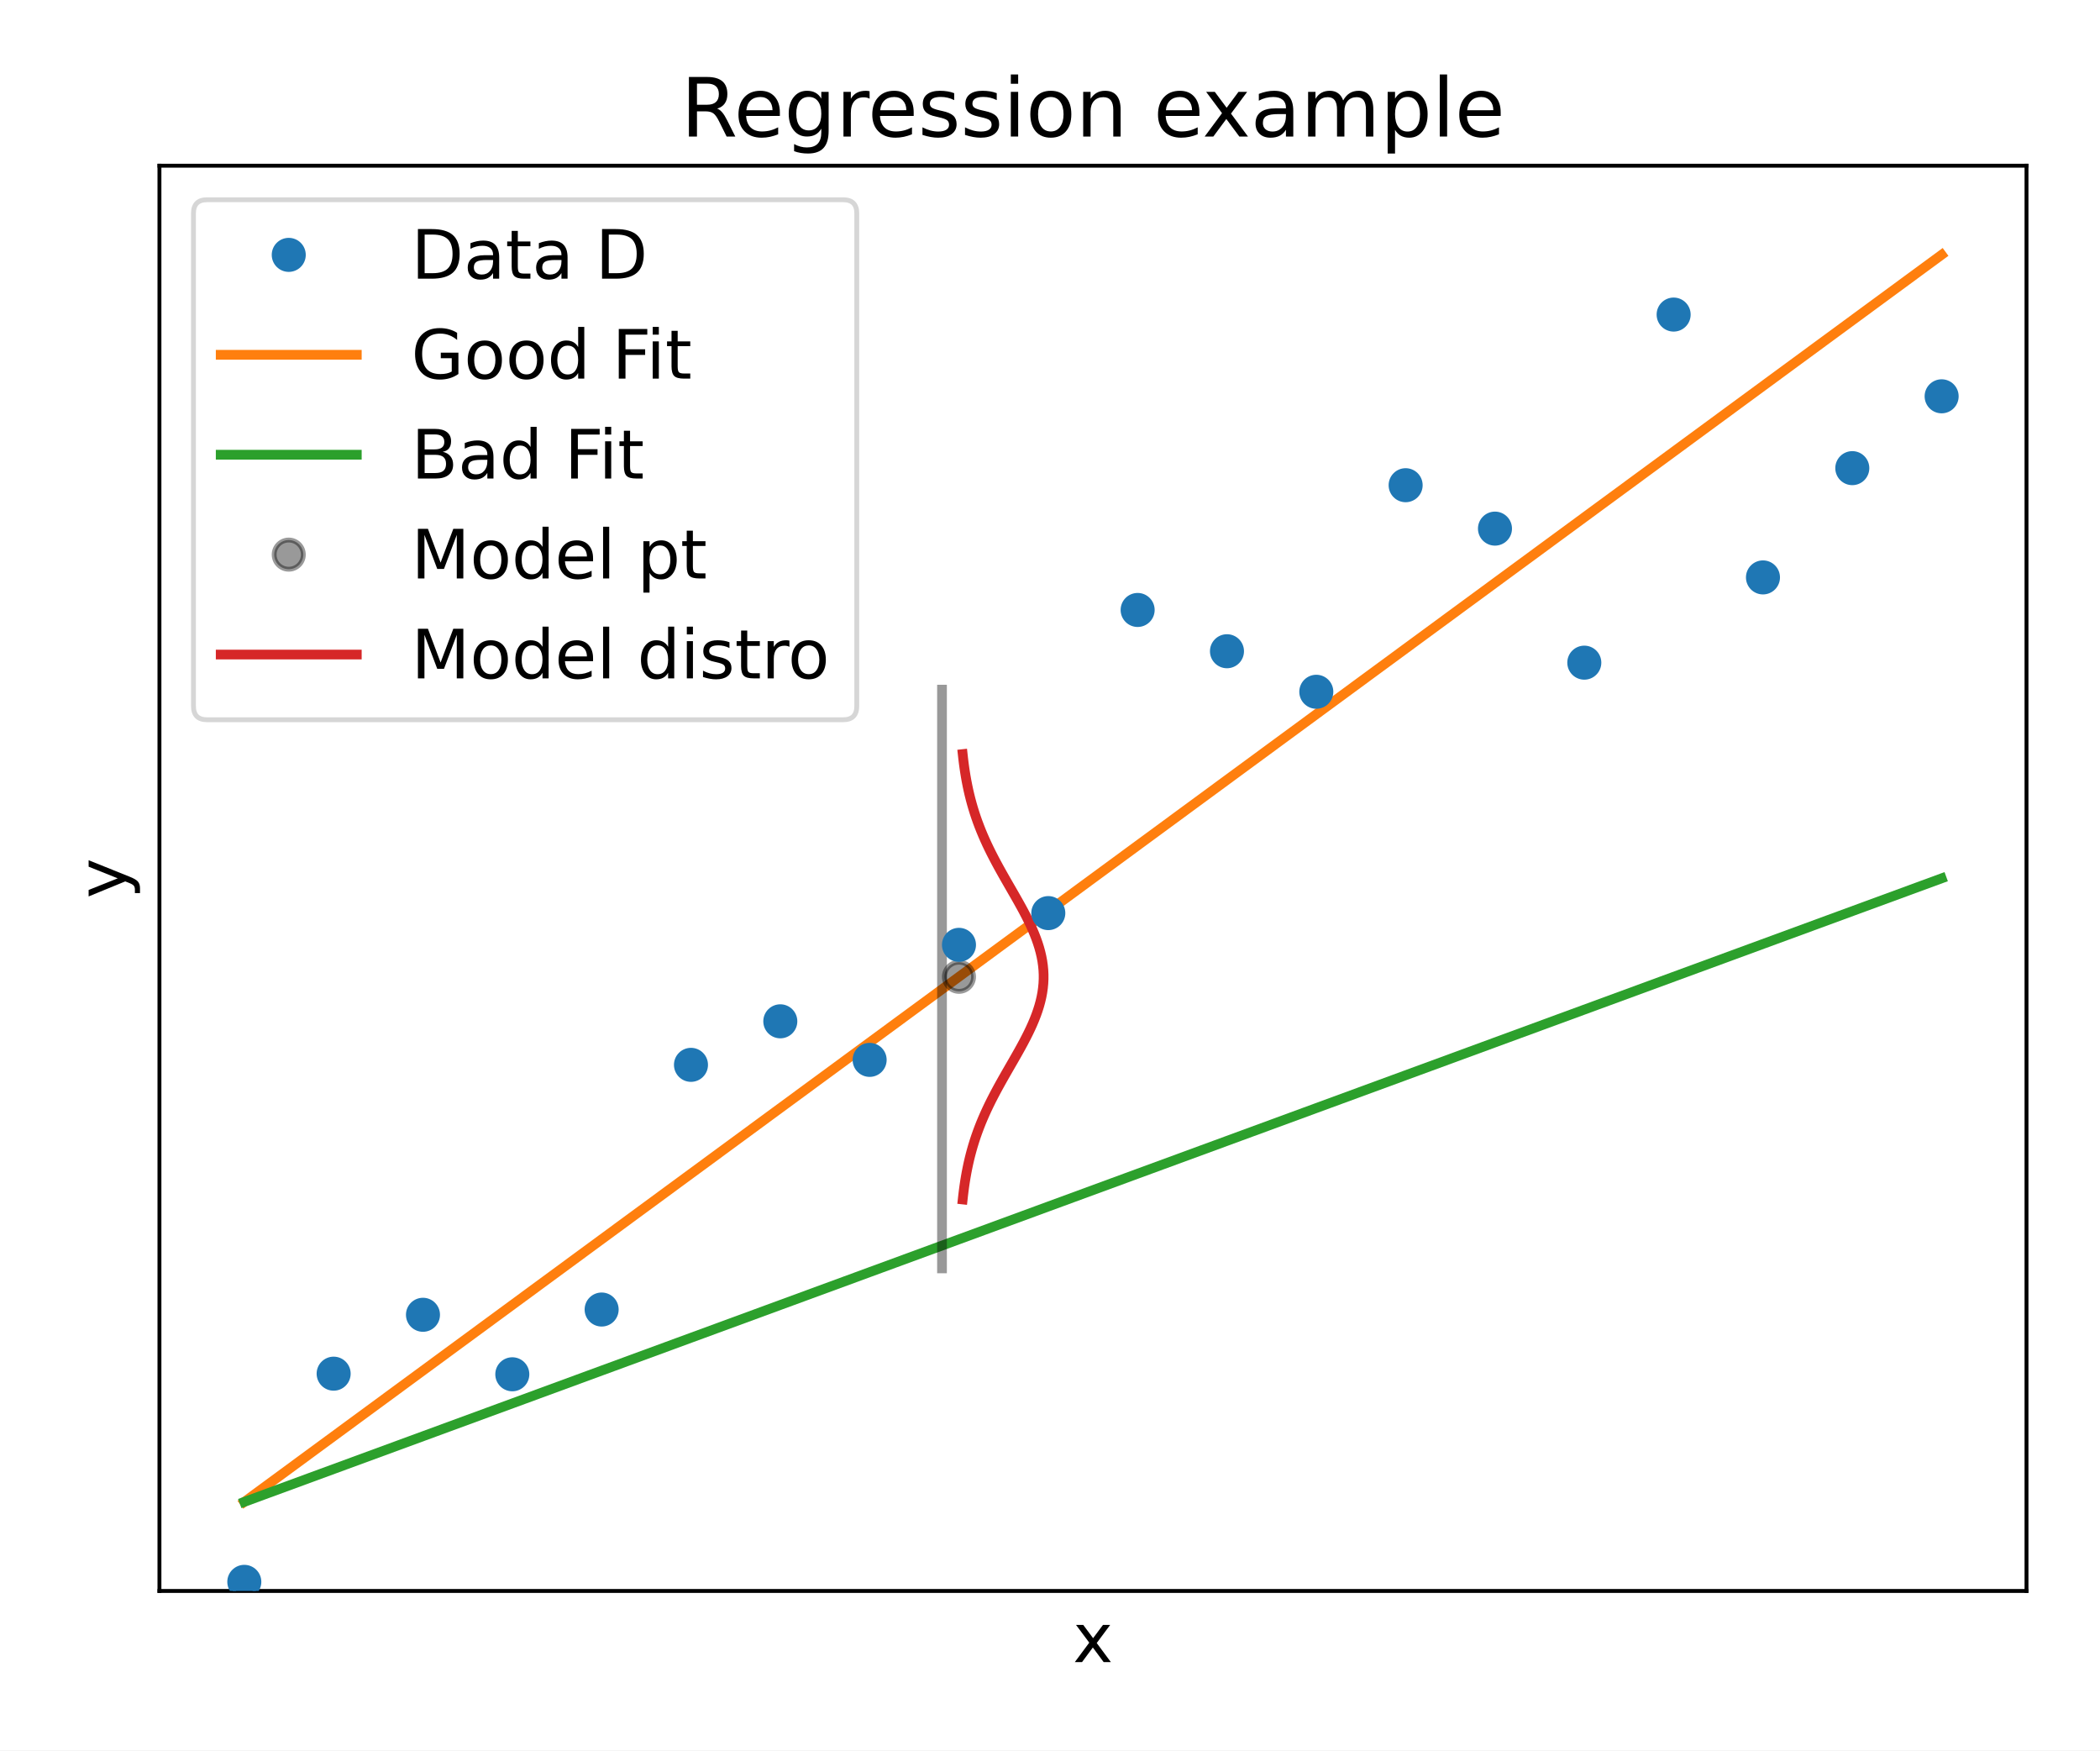
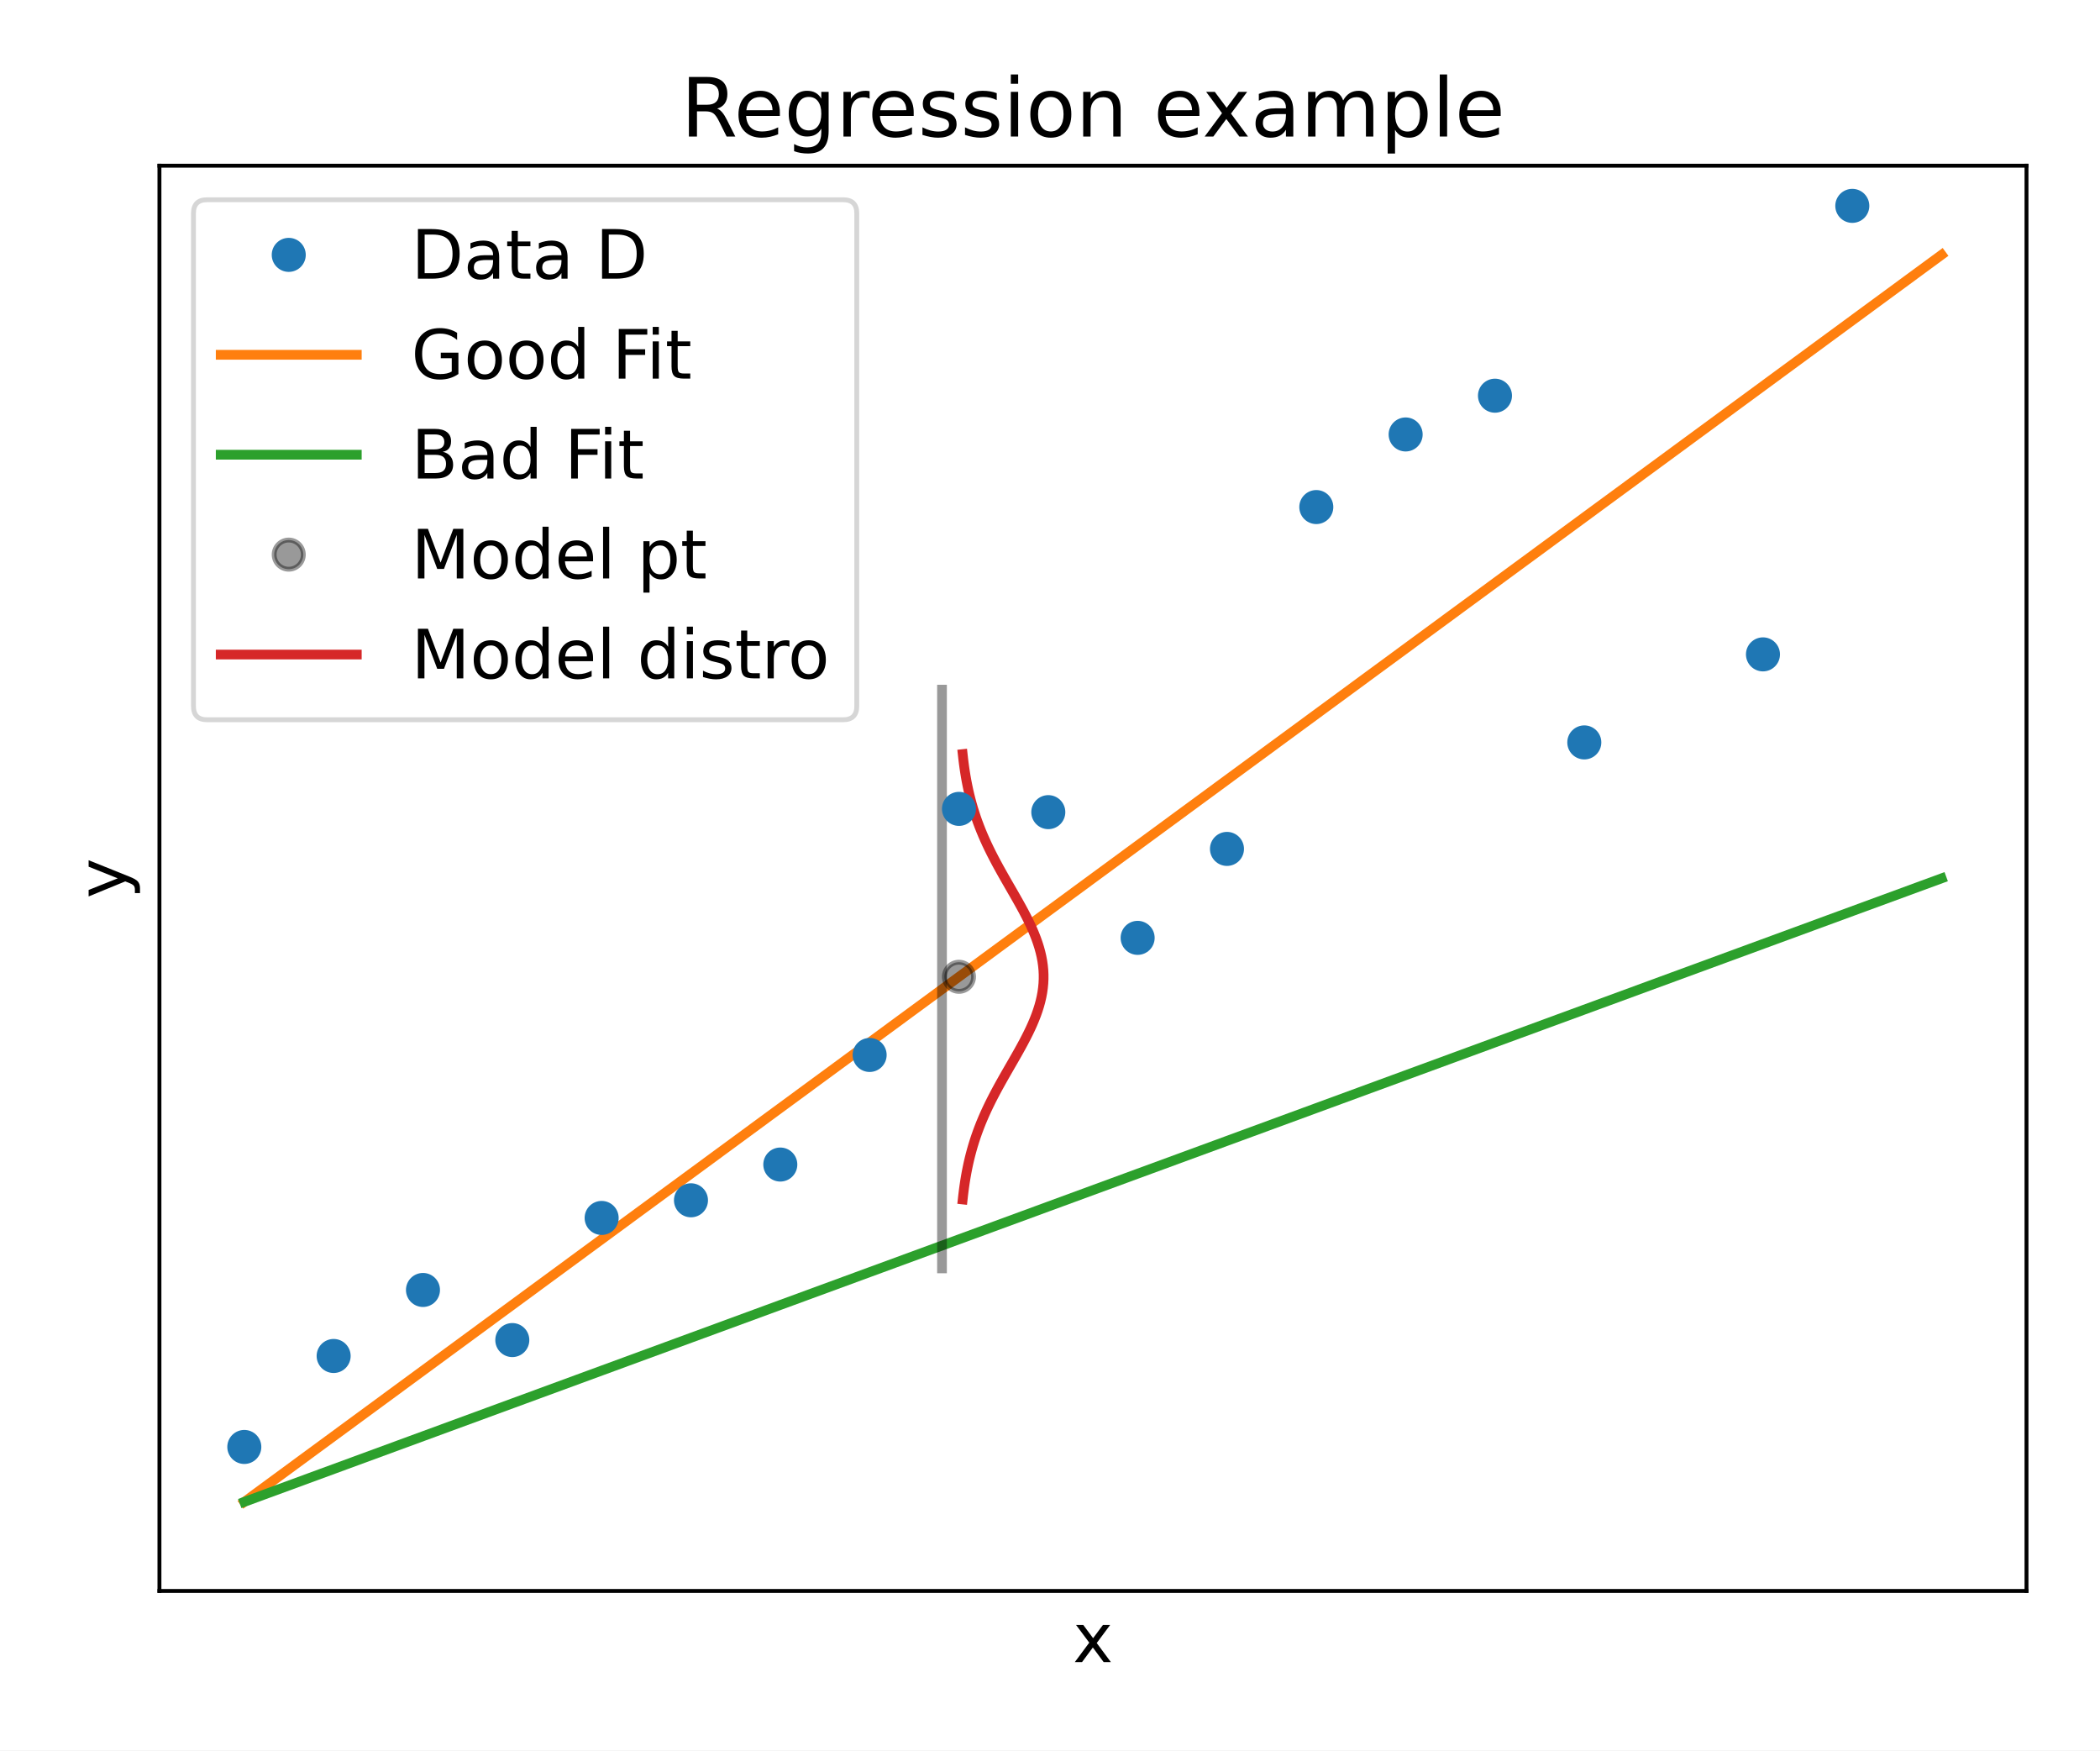
<svg xmlns="http://www.w3.org/2000/svg" xmlns:xlink="http://www.w3.org/1999/xlink" width="432pt" height="360pt" viewBox="0 0 432 360" version="1.1">
  <defs>
    <style type="text/css">*{stroke-linejoin: round; stroke-linecap: butt}</style>
  </defs>
  <g id="figure_1">
    <g id="patch_1">
      <path d="M 0 360  L 432 360  L 432 0  L 0 0  z " style="fill: #ffffff" />
    </g>
    <g id="axes_1">
      <g id="patch_2">
        <path d="M 32.8 327.2  L 416.88 327.2  L 416.88 34.08  L 32.8 34.08  z " style="fill: #ffffff" />
      </g>
      <g id="matplotlib.axis_1">
        <g id="text_1">
          <g transform="translate(220.6969 341.8378) scale(0.14 -0.14)">
            <defs>
              <path id="DejaVuSans-78" d="M 3513 3500  L 2247 1797  L 3578 0  L 2900 0  L 1881 1375  L 863 0  L 184 0  L 1544 1831  L 300 3500  L 978 3500  L 1906 2253  L 2834 3500  L 3513 3500  z " transform="scale(0.015625)" />
            </defs>
            <use xlink:href="#DejaVuSans-78" />
          </g>
        </g>
      </g>
      <g id="matplotlib.axis_2">
        <g id="text_2">
          <g transform="translate(25.88844 184.7831) rotate(-90) scale(0.14 -0.14)">
            <defs>
              <path id="DejaVuSans-79" d="M 2059 -325  Q 1816 -950 1584 -1140  Q 1353 -1331 966 -1331  L 506 -1331  L 506 -850  L 844 -850  Q 1081 -850 1212 -737  Q 1344 -625 1503 -206  L 1606 56  L 191 3500  L 800 3500  L 1894 763  L 2988 3500  L 3597 3500  L 2059 -325  z " transform="scale(0.015625)" />
            </defs>
            <use xlink:href="#DejaVuSans-79" />
          </g>
        </g>
      </g>
      <g id="line2d_1">
-         <path d="M 50.258 308.88  L 68.635 295.381  L 87.012 281.882  L 105.389 268.383  L 123.766 254.884  L 142.143 241.385  L 160.52 227.886  L 178.897 214.387  L 197.274 200.888  L 215.651 187.389  L 234.029 173.891  L 252.406 160.392  L 270.783 146.893  L 289.16 133.394  L 307.537 119.895  L 325.914 106.396  L 344.291 92.897  L 362.668 79.398  L 381.045 65.899  L 399.422 52.4  " clip-path="url(#pdd686e3b5d)" style="fill: none; stroke: #ff7f0e; stroke-width: 2; stroke-linecap: square" />
+         <path d="M 50.258 308.88  L 68.635 295.381  L 87.012 281.882  L 105.389 268.383  L 123.766 254.884  L 142.143 241.385  L 160.52 227.886  L 178.897 214.387  L 197.274 200.888  L 215.651 187.389  L 234.029 173.891  L 252.406 160.392  L 270.783 146.893  L 289.16 133.394  L 307.537 119.895  L 325.914 106.396  L 344.291 92.897  L 362.668 79.398  L 381.045 65.899  L 399.422 52.4  " clip-path="url(#p30b7a5d3d4)" style="fill: none; stroke: #ff7f0e; stroke-width: 2; stroke-linecap: square" />
      </g>
      <g id="line2d_2">
-         <path d="M 50.258 308.88  L 68.635 302.131  L 87.012 295.381  L 105.389 288.632  L 123.766 281.882  L 142.143 275.133  L 160.52 268.383  L 178.897 261.634  L 197.274 254.884  L 215.651 248.135  L 234.029 241.385  L 252.406 234.636  L 270.783 227.886  L 289.16 221.137  L 307.537 214.387  L 325.914 207.638  L 344.291 200.888  L 362.668 194.139  L 381.045 187.389  L 399.422 180.64  " clip-path="url(#pdd686e3b5d)" style="fill: none; stroke: #2ca02c; stroke-width: 2; stroke-linecap: square" />
+         <path d="M 50.258 308.88  L 68.635 302.131  L 87.012 295.381  L 105.389 288.632  L 123.766 281.882  L 142.143 275.133  L 160.52 268.383  L 178.897 261.634  L 197.274 254.884  L 215.651 248.135  L 234.029 241.385  L 252.406 234.636  L 270.783 227.886  L 289.16 221.137  L 307.537 214.387  L 325.914 207.638  L 344.291 200.888  L 362.668 194.139  L 381.045 187.389  L 399.422 180.64  " clip-path="url(#p30b7a5d3d4)" style="fill: none; stroke: #2ca02c; stroke-width: 2; stroke-linecap: square" />
      </g>
      <g id="line2d_3">
        <defs>
-           <path id="mfc4f376c43" d="M 0 3  C 0.796 3 1.559 2.684 2.121 2.121  C 2.684 1.559 3 0.796 3 0  C 3 -0.796 2.684 -1.559 2.121 -2.121  C 1.559 -2.684 0.796 -3 0 -3  C -0.796 -3 -1.559 -2.684 -2.121 -2.121  C -2.684 -1.559 -3 -0.796 -3 0  C -3 0.796 -2.684 1.559 -2.121 2.121  C -1.559 2.684 -0.796 3 0 3  z " style="stroke: #000000; stroke-opacity: 0.4" />
+           <path id="m4fa42c30bc" d="M 0 3  C 0.796 3 1.559 2.684 2.121 2.121  C 2.684 1.559 3 0.796 3 0  C 3 -0.796 2.684 -1.559 2.121 -2.121  C 1.559 -2.684 0.796 -3 0 -3  C -0.796 -3 -1.559 -2.684 -2.121 -2.121  C -2.684 -1.559 -3 -0.796 -3 0  C -3 0.796 -2.684 1.559 -2.121 2.121  C -1.559 2.684 -0.796 3 0 3  z " style="stroke: #000000; stroke-opacity: 0.4" />
        </defs>
-         <g clip-path="url(#pdd686e3b5d)">
-           <use xlink:href="#mfc4f376c43" x="197.274" y="200.888" style="fill-opacity: 0.4; stroke: #000000; stroke-opacity: 0.4" />
+         <g clip-path="url(#p30b7a5d3d4)">
+           <use xlink:href="#m4fa42c30bc" x="197.274" y="200.888" style="fill-opacity: 0.4; stroke: #000000; stroke-opacity: 0.4" />
        </g>
      </g>
      <g id="line2d_4">
-         <path d="M 193.783 260.862  L 193.783 141.83  " clip-path="url(#pdd686e3b5d)" style="fill: none; stroke: #000000; stroke-opacity: 0.4; stroke-width: 2; stroke-linecap: square" />
+         <path d="M 193.783 260.862  L 193.783 141.83  " clip-path="url(#p30b7a5d3d4)" style="fill: none; stroke: #000000; stroke-opacity: 0.4; stroke-width: 2; stroke-linecap: square" />
      </g>
      <g id="line2d_5">
-         <path d="M 198.039 246.688  L 198.141 245.763  L 198.254 244.838  L 198.379 243.913  L 198.517 242.987  L 198.668 242.062  L 198.833 241.137  L 199.014 240.212  L 199.21 239.286  L 199.424 238.361  L 199.655 237.436  L 199.904 236.511  L 200.171 235.585  L 200.458 234.66  L 200.764 233.735  L 201.09 232.81  L 201.436 231.884  L 201.801 230.959  L 202.186 230.034  L 202.591 229.109  L 203.013 228.183  L 203.454 227.258  L 203.911 226.333  L 204.385 225.408  L 204.872 224.482  L 205.372 223.557  L 205.884 222.632  L 206.404 221.707  L 206.931 220.781  L 207.462 219.856  L 207.995 218.931  L 208.528 218.006  L 209.056 217.08  L 209.579 216.155  L 210.091 215.23  L 210.591 214.305  L 211.075 213.379  L 211.54 212.454  L 211.984 211.529  L 212.402 210.604  L 212.793 209.678  L 213.154 208.753  L 213.481 207.828  L 213.773 206.903  L 214.028 205.977  L 214.243 205.052  L 214.417 204.127  L 214.548 203.202  L 214.637 202.276  L 214.681 201.351  L 214.681 200.426  L 214.637 199.501  L 214.548 198.575  L 214.417 197.65  L 214.243 196.725  L 214.028 195.8  L 213.773 194.874  L 213.481 193.949  L 213.154 193.024  L 212.793 192.099  L 212.402 191.173  L 211.984 190.248  L 211.54 189.323  L 211.075 188.398  L 210.591 187.472  L 210.091 186.547  L 209.579 185.622  L 209.056 184.697  L 208.528 183.771  L 207.995 182.846  L 207.462 181.921  L 206.931 180.995  L 206.404 180.07  L 205.884 179.145  L 205.372 178.22  L 204.872 177.294  L 204.385 176.369  L 203.911 175.444  L 203.454 174.519  L 203.013 173.593  L 202.591 172.668  L 202.186 171.743  L 201.801 170.818  L 201.436 169.892  L 201.09 168.967  L 200.764 168.042  L 200.458 167.117  L 200.171 166.191  L 199.904 165.266  L 199.655 164.341  L 199.424 163.416  L 199.21 162.49  L 199.014 161.565  L 198.833 160.64  L 198.668 159.715  L 198.517 158.789  L 198.379 157.864  L 198.254 156.939  L 198.141 156.014  L 198.039 155.088  " clip-path="url(#pdd686e3b5d)" style="fill: none; stroke: #d62728; stroke-width: 2; stroke-linecap: square" />
+         <path d="M 198.039 246.688  L 198.141 245.763  L 198.254 244.838  L 198.379 243.913  L 198.517 242.987  L 198.668 242.062  L 198.833 241.137  L 199.014 240.212  L 199.21 239.286  L 199.424 238.361  L 199.655 237.436  L 199.904 236.511  L 200.171 235.585  L 200.458 234.66  L 200.764 233.735  L 201.09 232.81  L 201.436 231.884  L 201.801 230.959  L 202.186 230.034  L 202.591 229.109  L 203.013 228.183  L 203.454 227.258  L 203.911 226.333  L 204.385 225.408  L 204.872 224.482  L 205.372 223.557  L 205.884 222.632  L 206.404 221.707  L 206.931 220.781  L 207.462 219.856  L 207.995 218.931  L 208.528 218.006  L 209.056 217.08  L 209.579 216.155  L 210.091 215.23  L 210.591 214.305  L 211.075 213.379  L 211.54 212.454  L 211.984 211.529  L 212.402 210.604  L 212.793 209.678  L 213.154 208.753  L 213.481 207.828  L 213.773 206.903  L 214.028 205.977  L 214.243 205.052  L 214.417 204.127  L 214.548 203.202  L 214.637 202.276  L 214.681 201.351  L 214.681 200.426  L 214.637 199.501  L 214.548 198.575  L 214.417 197.65  L 214.243 196.725  L 214.028 195.8  L 213.773 194.874  L 213.481 193.949  L 213.154 193.024  L 212.793 192.099  L 212.402 191.173  L 211.984 190.248  L 211.54 189.323  L 211.075 188.398  L 210.591 187.472  L 210.091 186.547  L 209.579 185.622  L 209.056 184.697  L 208.528 183.771  L 207.995 182.846  L 207.462 181.921  L 206.931 180.995  L 206.404 180.07  L 205.884 179.145  L 205.372 178.22  L 204.872 177.294  L 204.385 176.369  L 203.911 175.444  L 203.454 174.519  L 203.013 173.593  L 202.591 172.668  L 202.186 171.743  L 201.801 170.818  L 201.436 169.892  L 201.09 168.967  L 200.764 168.042  L 200.458 167.117  L 200.171 166.191  L 199.904 165.266  L 199.655 164.341  L 199.424 163.416  L 199.21 162.49  L 199.014 161.565  L 198.833 160.64  L 198.668 159.715  L 198.517 158.789  L 198.379 157.864  L 198.254 156.939  L 198.141 156.014  L 198.039 155.088  " clip-path="url(#p30b7a5d3d4)" style="fill: none; stroke: #d62728; stroke-width: 2; stroke-linecap: square" />
      </g>
      <g id="patch_3">
        <path d="M 32.8 327.2  L 32.8 34.08  " style="fill: none; stroke: #000000; stroke-width: 0.8; stroke-linejoin: miter; stroke-linecap: square" />
      </g>
      <g id="patch_4">
        <path d="M 416.88 327.2  L 416.88 34.08  " style="fill: none; stroke: #000000; stroke-width: 0.8; stroke-linejoin: miter; stroke-linecap: square" />
      </g>
      <g id="patch_5">
        <path d="M 32.8 327.2  L 416.88 327.2  " style="fill: none; stroke: #000000; stroke-width: 0.8; stroke-linejoin: miter; stroke-linecap: square" />
      </g>
      <g id="patch_6">
        <path d="M 32.8 34.08  L 416.88 34.08  " style="fill: none; stroke: #000000; stroke-width: 0.8; stroke-linejoin: miter; stroke-linecap: square" />
      </g>
      <g id="text_3">
        <g transform="translate(140.0709 28.08) scale(0.168 -0.168)">
          <defs>
            <path id="DejaVuSans-52" d="M 2841 2188  Q 3044 2119 3236 1894  Q 3428 1669 3622 1275  L 4263 0  L 3584 0  L 2988 1197  Q 2756 1666 2539 1819  Q 2322 1972 1947 1972  L 1259 1972  L 1259 0  L 628 0  L 628 4666  L 2053 4666  Q 2853 4666 3247 4331  Q 3641 3997 3641 3322  Q 3641 2881 3436 2590  Q 3231 2300 2841 2188  z M 1259 4147  L 1259 2491  L 2053 2491  Q 2509 2491 2742 2702  Q 2975 2913 2975 3322  Q 2975 3731 2742 3939  Q 2509 4147 2053 4147  L 1259 4147  z " transform="scale(0.015625)" />
            <path id="DejaVuSans-65" d="M 3597 1894  L 3597 1613  L 953 1613  Q 991 1019 1311 708  Q 1631 397 2203 397  Q 2534 397 2845 478  Q 3156 559 3463 722  L 3463 178  Q 3153 47 2828 -22  Q 2503 -91 2169 -91  Q 1331 -91 842 396  Q 353 884 353 1716  Q 353 2575 817 3079  Q 1281 3584 2069 3584  Q 2775 3584 3186 3129  Q 3597 2675 3597 1894  z M 3022 2063  Q 3016 2534 2758 2815  Q 2500 3097 2075 3097  Q 1594 3097 1305 2825  Q 1016 2553 972 2059  L 3022 2063  z " transform="scale(0.015625)" />
            <path id="DejaVuSans-67" d="M 2906 1791  Q 2906 2416 2648 2759  Q 2391 3103 1925 3103  Q 1463 3103 1205 2759  Q 947 2416 947 1791  Q 947 1169 1205 825  Q 1463 481 1925 481  Q 2391 481 2648 825  Q 2906 1169 2906 1791  z M 3481 434  Q 3481 -459 3084 -895  Q 2688 -1331 1869 -1331  Q 1566 -1331 1297 -1286  Q 1028 -1241 775 -1147  L 775 -588  Q 1028 -725 1275 -790  Q 1522 -856 1778 -856  Q 2344 -856 2625 -561  Q 2906 -266 2906 331  L 2906 616  Q 2728 306 2450 153  Q 2172 0 1784 0  Q 1141 0 747 490  Q 353 981 353 1791  Q 353 2603 747 3093  Q 1141 3584 1784 3584  Q 2172 3584 2450 3431  Q 2728 3278 2906 2969  L 2906 3500  L 3481 3500  L 3481 434  z " transform="scale(0.015625)" />
            <path id="DejaVuSans-72" d="M 2631 2963  Q 2534 3019 2420 3045  Q 2306 3072 2169 3072  Q 1681 3072 1420 2755  Q 1159 2438 1159 1844  L 1159 0  L 581 0  L 581 3500  L 1159 3500  L 1159 2956  Q 1341 3275 1631 3429  Q 1922 3584 2338 3584  Q 2397 3584 2469 3576  Q 2541 3569 2628 3553  L 2631 2963  z " transform="scale(0.015625)" />
            <path id="DejaVuSans-73" d="M 2834 3397  L 2834 2853  Q 2591 2978 2328 3040  Q 2066 3103 1784 3103  Q 1356 3103 1142 2972  Q 928 2841 928 2578  Q 928 2378 1081 2264  Q 1234 2150 1697 2047  L 1894 2003  Q 2506 1872 2764 1633  Q 3022 1394 3022 966  Q 3022 478 2636 193  Q 2250 -91 1575 -91  Q 1294 -91 989 -36  Q 684 19 347 128  L 347 722  Q 666 556 975 473  Q 1284 391 1588 391  Q 1994 391 2212 530  Q 2431 669 2431 922  Q 2431 1156 2273 1281  Q 2116 1406 1581 1522  L 1381 1569  Q 847 1681 609 1914  Q 372 2147 372 2553  Q 372 3047 722 3315  Q 1072 3584 1716 3584  Q 2034 3584 2315 3537  Q 2597 3491 2834 3397  z " transform="scale(0.015625)" />
            <path id="DejaVuSans-69" d="M 603 3500  L 1178 3500  L 1178 0  L 603 0  L 603 3500  z M 603 4863  L 1178 4863  L 1178 4134  L 603 4134  L 603 4863  z " transform="scale(0.015625)" />
            <path id="DejaVuSans-6f" d="M 1959 3097  Q 1497 3097 1228 2736  Q 959 2375 959 1747  Q 959 1119 1226 758  Q 1494 397 1959 397  Q 2419 397 2687 759  Q 2956 1122 2956 1747  Q 2956 2369 2687 2733  Q 2419 3097 1959 3097  z M 1959 3584  Q 2709 3584 3137 3096  Q 3566 2609 3566 1747  Q 3566 888 3137 398  Q 2709 -91 1959 -91  Q 1206 -91 779 398  Q 353 888 353 1747  Q 353 2609 779 3096  Q 1206 3584 1959 3584  z " transform="scale(0.015625)" />
            <path id="DejaVuSans-6e" d="M 3513 2113  L 3513 0  L 2938 0  L 2938 2094  Q 2938 2591 2744 2837  Q 2550 3084 2163 3084  Q 1697 3084 1428 2787  Q 1159 2491 1159 1978  L 1159 0  L 581 0  L 581 3500  L 1159 3500  L 1159 2956  Q 1366 3272 1645 3428  Q 1925 3584 2291 3584  Q 2894 3584 3203 3211  Q 3513 2838 3513 2113  z " transform="scale(0.015625)" />
            <path id="DejaVuSans-20" transform="scale(0.015625)" />
            <path id="DejaVuSans-61" d="M 2194 1759  Q 1497 1759 1228 1600  Q 959 1441 959 1056  Q 959 750 1161 570  Q 1363 391 1709 391  Q 2188 391 2477 730  Q 2766 1069 2766 1631  L 2766 1759  L 2194 1759  z M 3341 1997  L 3341 0  L 2766 0  L 2766 531  Q 2569 213 2275 61  Q 1981 -91 1556 -91  Q 1019 -91 701 211  Q 384 513 384 1019  Q 384 1609 779 1909  Q 1175 2209 1959 2209  L 2766 2209  L 2766 2266  Q 2766 2663 2505 2880  Q 2244 3097 1772 3097  Q 1472 3097 1187 3025  Q 903 2953 641 2809  L 641 3341  Q 956 3463 1253 3523  Q 1550 3584 1831 3584  Q 2591 3584 2966 3190  Q 3341 2797 3341 1997  z " transform="scale(0.015625)" />
            <path id="DejaVuSans-6d" d="M 3328 2828  Q 3544 3216 3844 3400  Q 4144 3584 4550 3584  Q 5097 3584 5394 3201  Q 5691 2819 5691 2113  L 5691 0  L 5113 0  L 5113 2094  Q 5113 2597 4934 2840  Q 4756 3084 4391 3084  Q 3944 3084 3684 2787  Q 3425 2491 3425 1978  L 3425 0  L 2847 0  L 2847 2094  Q 2847 2600 2669 2842  Q 2491 3084 2119 3084  Q 1678 3084 1418 2786  Q 1159 2488 1159 1978  L 1159 0  L 581 0  L 581 3500  L 1159 3500  L 1159 2956  Q 1356 3278 1631 3431  Q 1906 3584 2284 3584  Q 2666 3584 2933 3390  Q 3200 3197 3328 2828  z " transform="scale(0.015625)" />
            <path id="DejaVuSans-70" d="M 1159 525  L 1159 -1331  L 581 -1331  L 581 3500  L 1159 3500  L 1159 2969  Q 1341 3281 1617 3432  Q 1894 3584 2278 3584  Q 2916 3584 3314 3078  Q 3713 2572 3713 1747  Q 3713 922 3314 415  Q 2916 -91 2278 -91  Q 1894 -91 1617 61  Q 1341 213 1159 525  z M 3116 1747  Q 3116 2381 2855 2742  Q 2594 3103 2138 3103  Q 1681 3103 1420 2742  Q 1159 2381 1159 1747  Q 1159 1113 1420 752  Q 1681 391 2138 391  Q 2594 391 2855 752  Q 3116 1113 3116 1747  z " transform="scale(0.015625)" />
            <path id="DejaVuSans-6c" d="M 603 4863  L 1178 4863  L 1178 0  L 603 0  L 603 4863  z " transform="scale(0.015625)" />
          </defs>
          <use xlink:href="#DejaVuSans-52" />
          <use xlink:href="#DejaVuSans-65" x="64.982" />
          <use xlink:href="#DejaVuSans-67" x="126.506" />
          <use xlink:href="#DejaVuSans-72" x="189.982" />
          <use xlink:href="#DejaVuSans-65" x="228.846" />
          <use xlink:href="#DejaVuSans-73" x="290.369" />
          <use xlink:href="#DejaVuSans-73" x="342.469" />
          <use xlink:href="#DejaVuSans-69" x="394.568" />
          <use xlink:href="#DejaVuSans-6f" x="422.352" />
          <use xlink:href="#DejaVuSans-6e" x="483.533" />
          <use xlink:href="#DejaVuSans-20" x="546.912" />
          <use xlink:href="#DejaVuSans-65" x="578.699" />
          <use xlink:href="#DejaVuSans-78" x="638.473" />
          <use xlink:href="#DejaVuSans-61" x="697.652" />
          <use xlink:href="#DejaVuSans-6d" x="758.932" />
          <use xlink:href="#DejaVuSans-70" x="856.344" />
          <use xlink:href="#DejaVuSans-6c" x="919.82" />
          <use xlink:href="#DejaVuSans-65" x="947.604" />
        </g>
      </g>
      <g id="legend_1">
        <g id="patch_7">
          <path d="M 42.6 148.027  L 173.452 148.027  Q 176.252 148.027 176.252 145.227  L 176.252 43.88  Q 176.252 41.08 173.452 41.08  L 42.6 41.08  Q 39.8 41.08 39.8 43.88  L 39.8 145.227  Q 39.8 148.027 42.6 148.027  z " style="fill: #ffffff; opacity: 0.8; stroke: #cccccc; stroke-linejoin: miter" />
        </g>
        <g id="line2d_6">
          <defs>
-             <path id="mc93bd070b4" d="M 0 3  C 0.796 3 1.559 2.684 2.121 2.121  C 2.684 1.559 3 0.796 3 0  C 3 -0.796 2.684 -1.559 2.121 -2.121  C 1.559 -2.684 0.796 -3 0 -3  C -0.796 -3 -1.559 -2.684 -2.121 -2.121  C -2.684 -1.559 -3 -0.796 -3 0  C -3 0.796 -2.684 1.559 -2.121 2.121  C -1.559 2.684 -0.796 3 0 3  z " style="stroke: #1f77b4" />
+             <path id="m58827e2ded" d="M 0 3  C 0.796 3 1.559 2.684 2.121 2.121  C 2.684 1.559 3 0.796 3 0  C 3 -0.796 2.684 -1.559 2.121 -2.121  C 1.559 -2.684 0.796 -3 0 -3  C -0.796 -3 -1.559 -2.684 -2.121 -2.121  C -2.684 -1.559 -3 -0.796 -3 0  C -3 0.796 -2.684 1.559 -2.121 2.121  C -1.559 2.684 -0.796 3 0 3  z " style="stroke: #1f77b4" />
          </defs>
          <g>
-             <use xlink:href="#mc93bd070b4" x="59.4" y="52.418" style="fill: #1f77b4; stroke: #1f77b4" />
+             <use xlink:href="#m58827e2ded" x="59.4" y="52.418" style="fill: #1f77b4; stroke: #1f77b4" />
          </g>
        </g>
        <g id="text_4">
          <g transform="translate(84.6 57.31781) scale(0.14 -0.14)">
            <defs>
              <path id="DejaVuSans-44" d="M 1259 4147  L 1259 519  L 2022 519  Q 2988 519 3436 956  Q 3884 1394 3884 2338  Q 3884 3275 3436 3711  Q 2988 4147 2022 4147  L 1259 4147  z M 628 4666  L 1925 4666  Q 3281 4666 3915 4102  Q 4550 3538 4550 2338  Q 4550 1131 3912 565  Q 3275 0 1925 0  L 628 0  L 628 4666  z " transform="scale(0.015625)" />
              <path id="DejaVuSans-74" d="M 1172 4494  L 1172 3500  L 2356 3500  L 2356 3053  L 1172 3053  L 1172 1153  Q 1172 725 1289 603  Q 1406 481 1766 481  L 2356 481  L 2356 0  L 1766 0  Q 1100 0 847 248  Q 594 497 594 1153  L 594 3053  L 172 3053  L 172 3500  L 594 3500  L 594 4494  L 1172 4494  z " transform="scale(0.015625)" />
            </defs>
            <use xlink:href="#DejaVuSans-44" />
            <use xlink:href="#DejaVuSans-61" x="77.002" />
            <use xlink:href="#DejaVuSans-74" x="138.281" />
            <use xlink:href="#DejaVuSans-61" x="177.49" />
            <use xlink:href="#DejaVuSans-20" x="238.77" />
            <use xlink:href="#DejaVuSans-44" x="270.557" />
          </g>
        </g>
        <g id="line2d_7">
          <path d="M 45.4 72.967  L 59.4 72.967  L 73.4 72.967  " style="fill: none; stroke: #ff7f0e; stroke-width: 2; stroke-linecap: square" />
        </g>
        <g id="text_5">
          <g transform="translate(84.6 77.86719) scale(0.14 -0.14)">
            <defs>
              <path id="DejaVuSans-47" d="M 3809 666  L 3809 1919  L 2778 1919  L 2778 2438  L 4434 2438  L 4434 434  Q 4069 175 3628 42  Q 3188 -91 2688 -91  Q 1594 -91 976 548  Q 359 1188 359 2328  Q 359 3472 976 4111  Q 1594 4750 2688 4750  Q 3144 4750 3555 4637  Q 3966 4525 4313 4306  L 4313 3634  Q 3963 3931 3569 4081  Q 3175 4231 2741 4231  Q 1884 4231 1454 3753  Q 1025 3275 1025 2328  Q 1025 1384 1454 906  Q 1884 428 2741 428  Q 3075 428 3337 486  Q 3600 544 3809 666  z " transform="scale(0.015625)" />
              <path id="DejaVuSans-64" d="M 2906 2969  L 2906 4863  L 3481 4863  L 3481 0  L 2906 0  L 2906 525  Q 2725 213 2448 61  Q 2172 -91 1784 -91  Q 1150 -91 751 415  Q 353 922 353 1747  Q 353 2572 751 3078  Q 1150 3584 1784 3584  Q 2172 3584 2448 3432  Q 2725 3281 2906 2969  z M 947 1747  Q 947 1113 1208 752  Q 1469 391 1925 391  Q 2381 391 2643 752  Q 2906 1113 2906 1747  Q 2906 2381 2643 2742  Q 2381 3103 1925 3103  Q 1469 3103 1208 2742  Q 947 2381 947 1747  z " transform="scale(0.015625)" />
              <path id="DejaVuSans-46" d="M 628 4666  L 3309 4666  L 3309 4134  L 1259 4134  L 1259 2759  L 3109 2759  L 3109 2228  L 1259 2228  L 1259 0  L 628 0  L 628 4666  z " transform="scale(0.015625)" />
            </defs>
            <use xlink:href="#DejaVuSans-47" />
            <use xlink:href="#DejaVuSans-6f" x="77.49" />
            <use xlink:href="#DejaVuSans-6f" x="138.672" />
            <use xlink:href="#DejaVuSans-64" x="199.854" />
            <use xlink:href="#DejaVuSans-20" x="263.33" />
            <use xlink:href="#DejaVuSans-46" x="295.117" />
            <use xlink:href="#DejaVuSans-69" x="345.387" />
            <use xlink:href="#DejaVuSans-74" x="373.17" />
          </g>
        </g>
        <g id="line2d_8">
          <path d="M 45.4 93.517  L 59.4 93.517  L 73.4 93.517  " style="fill: none; stroke: #2ca02c; stroke-width: 2; stroke-linecap: square" />
        </g>
        <g id="text_6">
          <g transform="translate(84.6 98.41656) scale(0.14 -0.14)">
            <defs>
              <path id="DejaVuSans-42" d="M 1259 2228  L 1259 519  L 2272 519  Q 2781 519 3026 730  Q 3272 941 3272 1375  Q 3272 1813 3026 2020  Q 2781 2228 2272 2228  L 1259 2228  z M 1259 4147  L 1259 2741  L 2194 2741  Q 2656 2741 2882 2914  Q 3109 3088 3109 3444  Q 3109 3797 2882 3972  Q 2656 4147 2194 4147  L 1259 4147  z M 628 4666  L 2241 4666  Q 2963 4666 3353 4366  Q 3744 4066 3744 3513  Q 3744 3084 3544 2831  Q 3344 2578 2956 2516  Q 3422 2416 3680 2098  Q 3938 1781 3938 1306  Q 3938 681 3513 340  Q 3088 0 2303 0  L 628 0  L 628 4666  z " transform="scale(0.015625)" />
            </defs>
            <use xlink:href="#DejaVuSans-42" />
            <use xlink:href="#DejaVuSans-61" x="68.604" />
            <use xlink:href="#DejaVuSans-64" x="129.883" />
            <use xlink:href="#DejaVuSans-20" x="193.359" />
            <use xlink:href="#DejaVuSans-46" x="225.146" />
            <use xlink:href="#DejaVuSans-69" x="275.416" />
            <use xlink:href="#DejaVuSans-74" x="303.199" />
          </g>
        </g>
        <g id="line2d_9">
          <g>
-             <use xlink:href="#mfc4f376c43" x="59.4" y="114.066" style="fill-opacity: 0.4; stroke: #000000; stroke-opacity: 0.4" />
+             <use xlink:href="#m4fa42c30bc" x="59.4" y="114.066" style="fill-opacity: 0.4; stroke: #000000; stroke-opacity: 0.4" />
          </g>
        </g>
        <g id="text_7">
          <g transform="translate(84.6 118.9659) scale(0.14 -0.14)">
            <defs>
              <path id="DejaVuSans-4d" d="M 628 4666  L 1569 4666  L 2759 1491  L 3956 4666  L 4897 4666  L 4897 0  L 4281 0  L 4281 4097  L 3078 897  L 2444 897  L 1241 4097  L 1241 0  L 628 0  L 628 4666  z " transform="scale(0.015625)" />
            </defs>
            <use xlink:href="#DejaVuSans-4d" />
            <use xlink:href="#DejaVuSans-6f" x="86.279" />
            <use xlink:href="#DejaVuSans-64" x="147.461" />
            <use xlink:href="#DejaVuSans-65" x="210.938" />
            <use xlink:href="#DejaVuSans-6c" x="272.461" />
            <use xlink:href="#DejaVuSans-20" x="300.244" />
            <use xlink:href="#DejaVuSans-70" x="332.031" />
            <use xlink:href="#DejaVuSans-74" x="395.508" />
          </g>
        </g>
        <g id="line2d_10">
          <path d="M 45.4 134.615  L 59.4 134.615  L 73.4 134.615  " style="fill: none; stroke: #d62728; stroke-width: 2; stroke-linecap: square" />
        </g>
        <g id="text_8">
          <g transform="translate(84.6 139.5153) scale(0.14 -0.14)">
            <use xlink:href="#DejaVuSans-4d" />
            <use xlink:href="#DejaVuSans-6f" x="86.279" />
            <use xlink:href="#DejaVuSans-64" x="147.461" />
            <use xlink:href="#DejaVuSans-65" x="210.938" />
            <use xlink:href="#DejaVuSans-6c" x="272.461" />
            <use xlink:href="#DejaVuSans-20" x="300.244" />
            <use xlink:href="#DejaVuSans-64" x="332.031" />
            <use xlink:href="#DejaVuSans-69" x="395.508" />
            <use xlink:href="#DejaVuSans-73" x="423.291" />
            <use xlink:href="#DejaVuSans-74" x="475.391" />
            <use xlink:href="#DejaVuSans-72" x="514.6" />
            <use xlink:href="#DejaVuSans-6f" x="553.463" />
          </g>
        </g>
      </g>
      <g id="line2d_11">
-         <g clip-path="url(#pdd686e3b5d)">
-           <use xlink:href="#mc93bd070b4" x="50.258" y="325.328" style="fill: #1f77b4; stroke: #1f77b4" />
-           <use xlink:href="#mc93bd070b4" x="68.635" y="282.513" style="fill: #1f77b4; stroke: #1f77b4" />
-           <use xlink:href="#mc93bd070b4" x="87.012" y="270.401" style="fill: #1f77b4; stroke: #1f77b4" />
-           <use xlink:href="#mc93bd070b4" x="105.389" y="282.639" style="fill: #1f77b4; stroke: #1f77b4" />
-           <use xlink:href="#mc93bd070b4" x="123.766" y="269.321" style="fill: #1f77b4; stroke: #1f77b4" />
-           <use xlink:href="#mc93bd070b4" x="142.143" y="218.999" style="fill: #1f77b4; stroke: #1f77b4" />
-           <use xlink:href="#mc93bd070b4" x="160.52" y="210.046" style="fill: #1f77b4; stroke: #1f77b4" />
-           <use xlink:href="#mc93bd070b4" x="178.897" y="217.977" style="fill: #1f77b4; stroke: #1f77b4" />
-           <use xlink:href="#mc93bd070b4" x="197.274" y="194.319" style="fill: #1f77b4; stroke: #1f77b4" />
-           <use xlink:href="#mc93bd070b4" x="215.651" y="187.791" style="fill: #1f77b4; stroke: #1f77b4" />
-           <use xlink:href="#mc93bd070b4" x="234.029" y="125.446" style="fill: #1f77b4; stroke: #1f77b4" />
-           <use xlink:href="#mc93bd070b4" x="252.406" y="133.935" style="fill: #1f77b4; stroke: #1f77b4" />
-           <use xlink:href="#mc93bd070b4" x="270.783" y="142.272" style="fill: #1f77b4; stroke: #1f77b4" />
-           <use xlink:href="#mc93bd070b4" x="289.16" y="99.789" style="fill: #1f77b4; stroke: #1f77b4" />
-           <use xlink:href="#mc93bd070b4" x="307.537" y="108.717" style="fill: #1f77b4; stroke: #1f77b4" />
-           <use xlink:href="#mc93bd070b4" x="325.914" y="136.284" style="fill: #1f77b4; stroke: #1f77b4" />
-           <use xlink:href="#mc93bd070b4" x="344.291" y="64.696" style="fill: #1f77b4; stroke: #1f77b4" />
-           <use xlink:href="#mc93bd070b4" x="362.668" y="118.752" style="fill: #1f77b4; stroke: #1f77b4" />
-           <use xlink:href="#mc93bd070b4" x="381.045" y="96.28" style="fill: #1f77b4; stroke: #1f77b4" />
-           <use xlink:href="#mc93bd070b4" x="399.422" y="81.506" style="fill: #1f77b4; stroke: #1f77b4" />
+         <g clip-path="url(#p30b7a5d3d4)">
+           <use xlink:href="#m58827e2ded" x="50.258" y="297.584" style="fill: #1f77b4; stroke: #1f77b4" />
+           <use xlink:href="#m58827e2ded" x="68.635" y="278.875" style="fill: #1f77b4; stroke: #1f77b4" />
+           <use xlink:href="#m58827e2ded" x="87.012" y="265.298" style="fill: #1f77b4; stroke: #1f77b4" />
+           <use xlink:href="#m58827e2ded" x="105.389" y="275.603" style="fill: #1f77b4; stroke: #1f77b4" />
+           <use xlink:href="#m58827e2ded" x="123.766" y="250.485" style="fill: #1f77b4; stroke: #1f77b4" />
+           <use xlink:href="#m58827e2ded" x="142.143" y="246.856" style="fill: #1f77b4; stroke: #1f77b4" />
+           <use xlink:href="#m58827e2ded" x="160.52" y="239.504" style="fill: #1f77b4; stroke: #1f77b4" />
+           <use xlink:href="#m58827e2ded" x="178.897" y="216.965" style="fill: #1f77b4; stroke: #1f77b4" />
+           <use xlink:href="#m58827e2ded" x="197.274" y="166.356" style="fill: #1f77b4; stroke: #1f77b4" />
+           <use xlink:href="#m58827e2ded" x="215.651" y="167.027" style="fill: #1f77b4; stroke: #1f77b4" />
+           <use xlink:href="#m58827e2ded" x="234.029" y="192.883" style="fill: #1f77b4; stroke: #1f77b4" />
+           <use xlink:href="#m58827e2ded" x="252.406" y="174.589" style="fill: #1f77b4; stroke: #1f77b4" />
+           <use xlink:href="#m58827e2ded" x="270.783" y="104.283" style="fill: #1f77b4; stroke: #1f77b4" />
+           <use xlink:href="#m58827e2ded" x="289.16" y="89.351" style="fill: #1f77b4; stroke: #1f77b4" />
+           <use xlink:href="#m58827e2ded" x="307.537" y="81.38" style="fill: #1f77b4; stroke: #1f77b4" />
+           <use xlink:href="#m58827e2ded" x="325.914" y="152.686" style="fill: #1f77b4; stroke: #1f77b4" />
+           <use xlink:href="#m58827e2ded" x="344.291" y="28.049" style="fill: #1f77b4; stroke: #1f77b4" />
+           <use xlink:href="#m58827e2ded" x="362.668" y="134.58" style="fill: #1f77b4; stroke: #1f77b4" />
+           <use xlink:href="#m58827e2ded" x="381.045" y="42.339" style="fill: #1f77b4; stroke: #1f77b4" />
+           <use xlink:href="#m58827e2ded" x="399.422" y="18.101" style="fill: #1f77b4; stroke: #1f77b4" />
        </g>
      </g>
    </g>
  </g>
  <defs>
-     <clipPath id="pdd686e3b5d">
+     <clipPath id="p30b7a5d3d4">
      <rect x="32.8" y="34.08" width="384.08" height="293.12" />
    </clipPath>
  </defs>
</svg>
